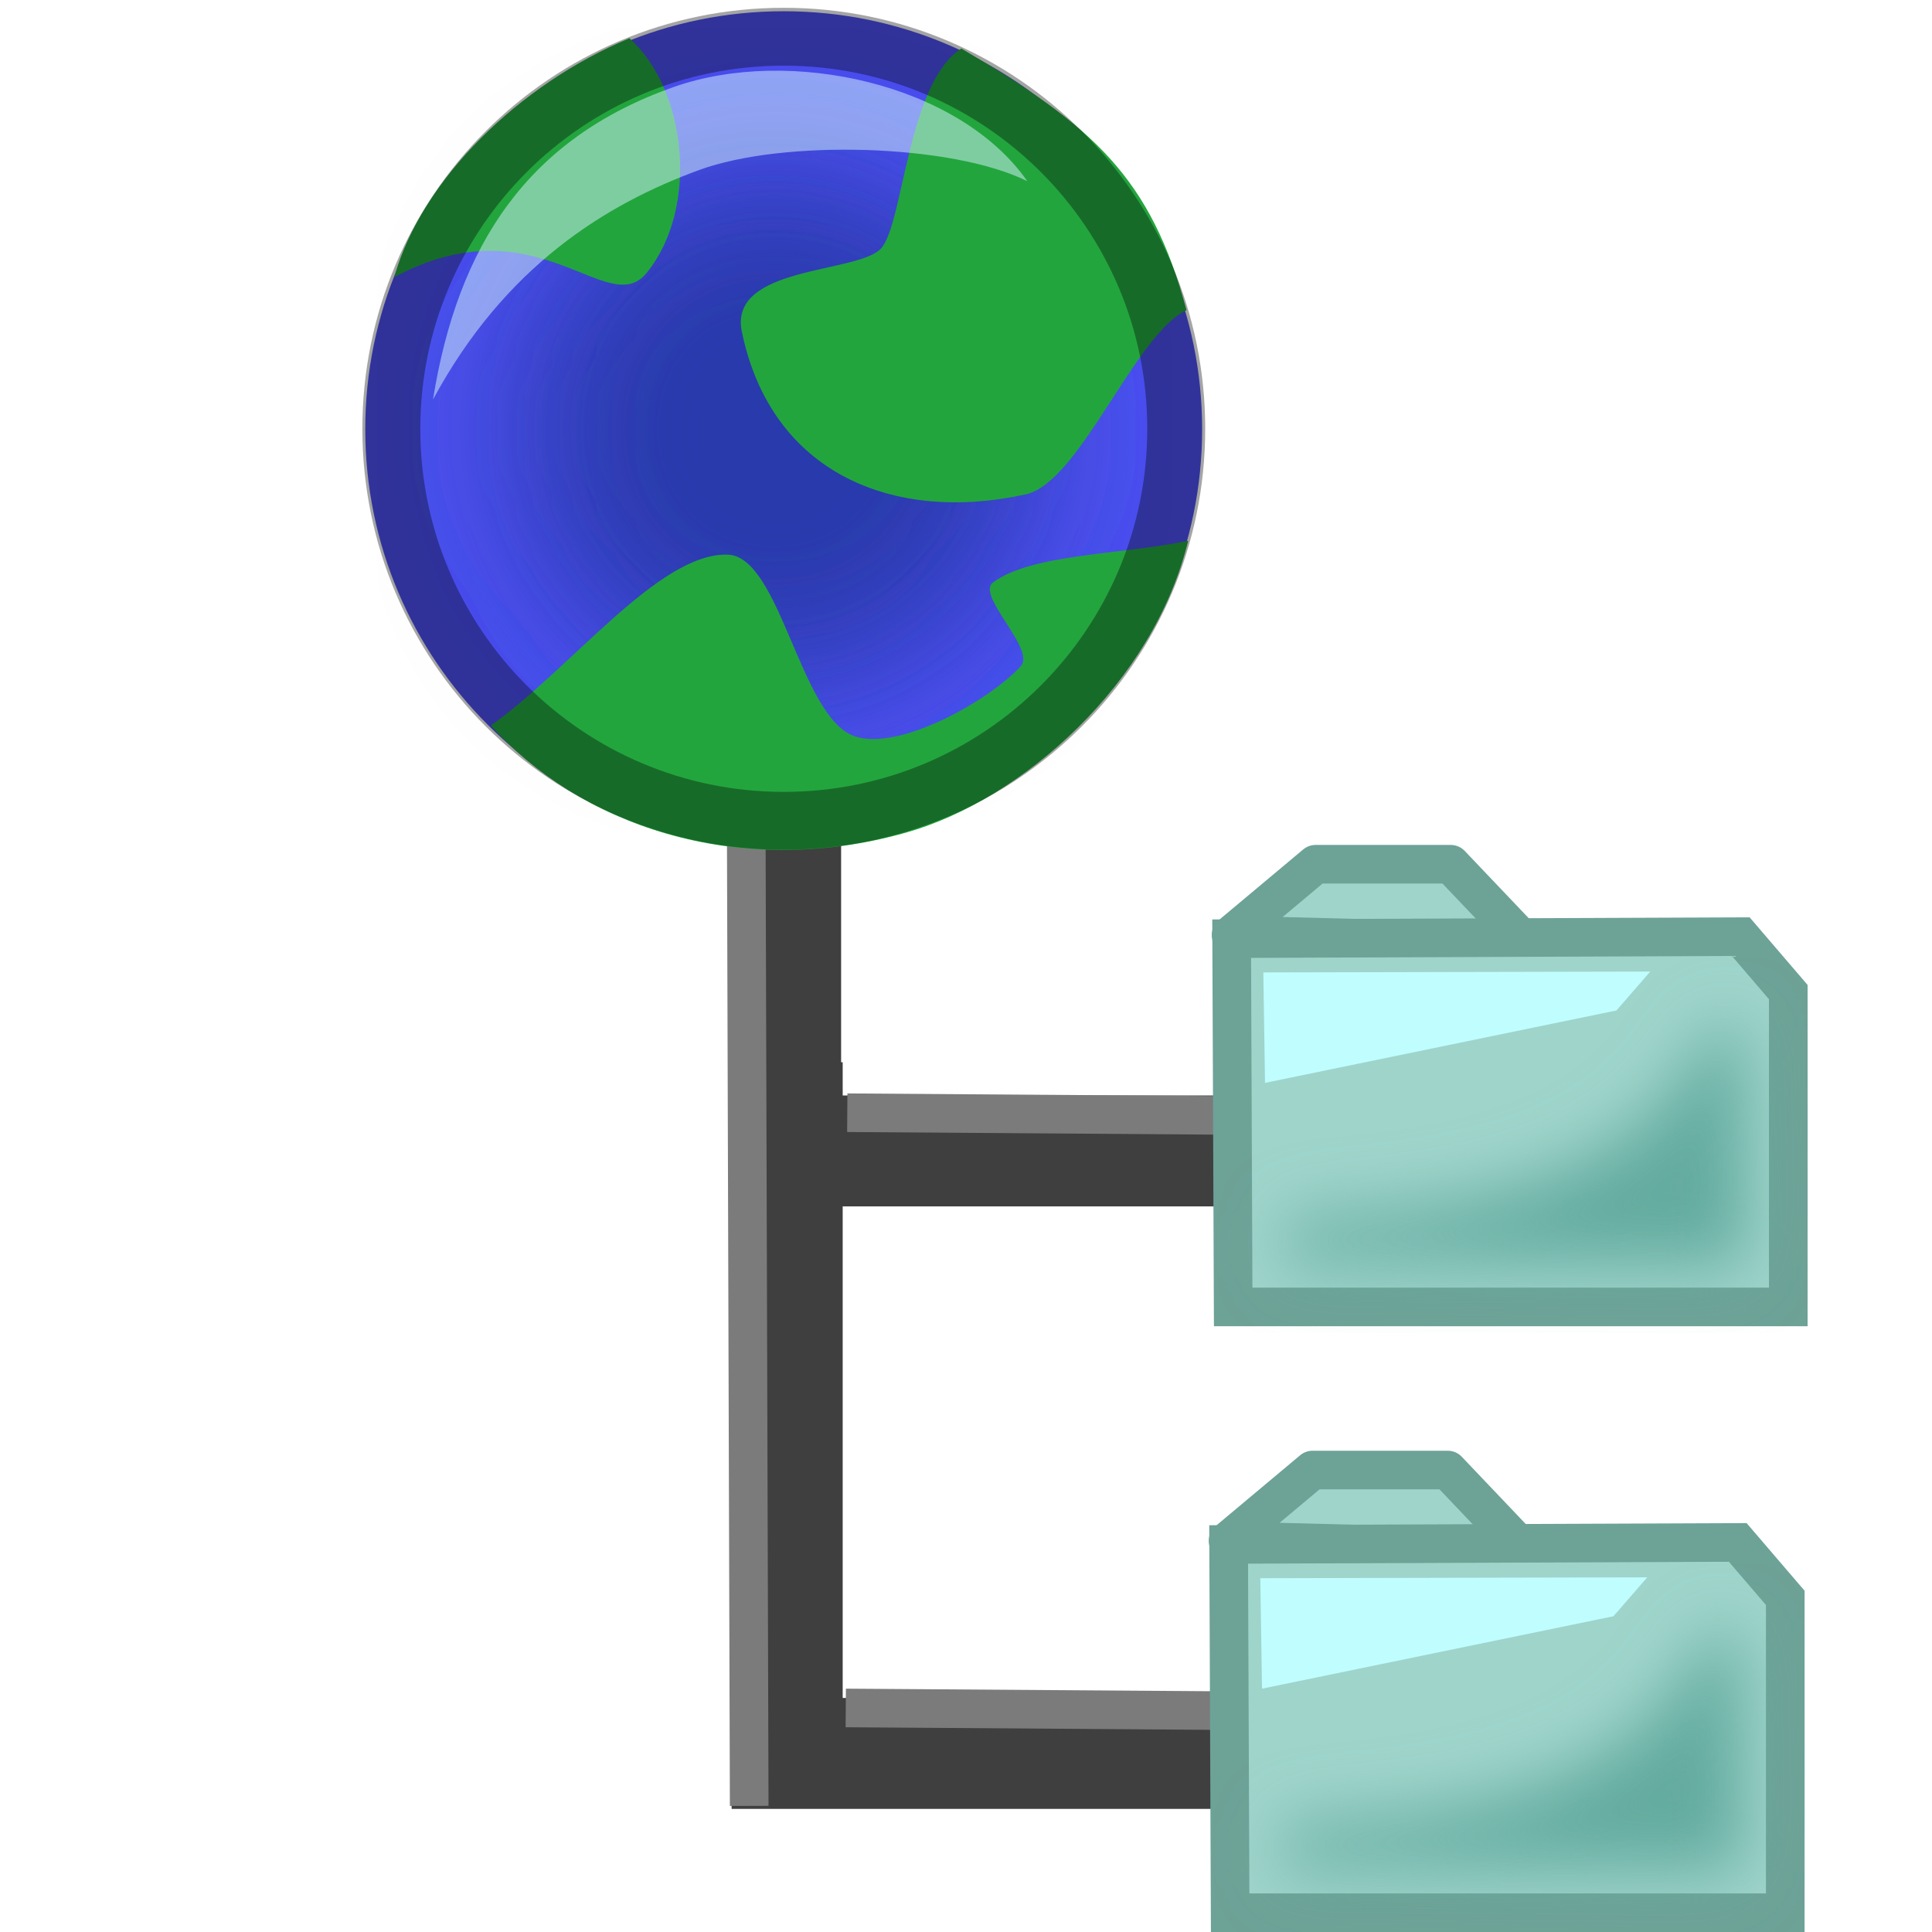
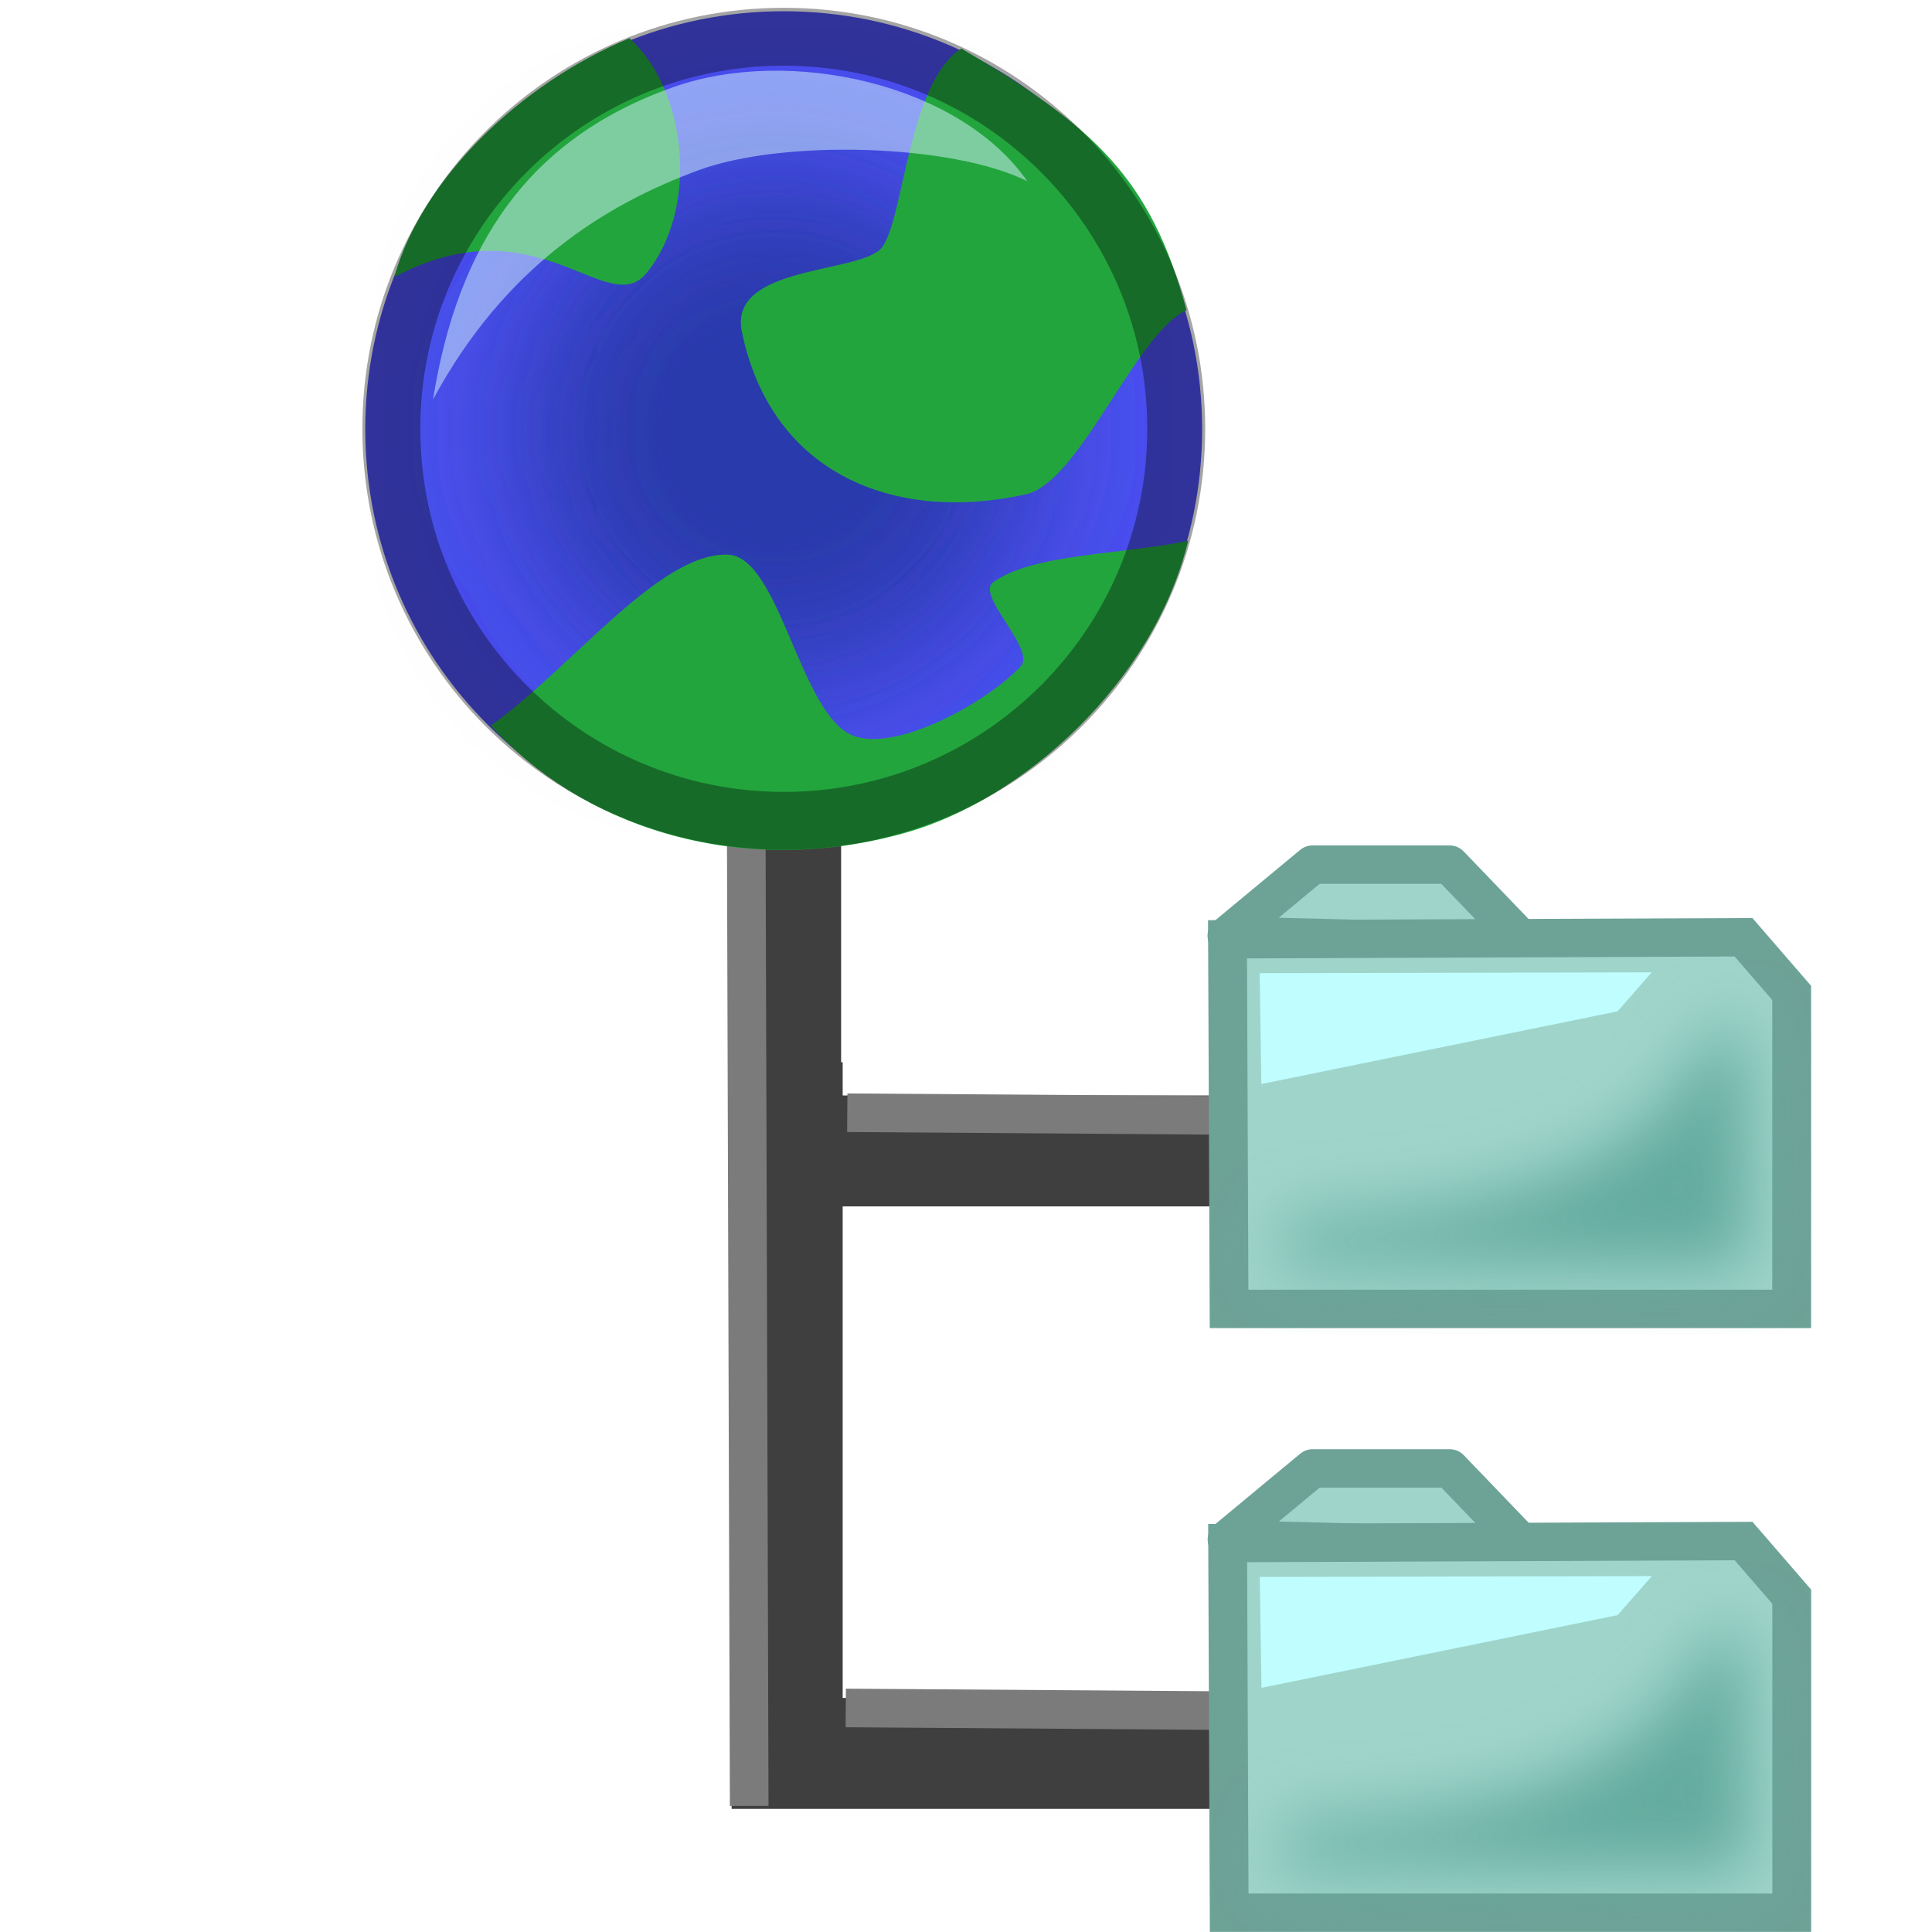
<svg xmlns="http://www.w3.org/2000/svg" width="90" height="90" id="svg2300" version="1.0">
  <defs id="defs2302">
    <filter x="-0.289" width="1.579" y="-0.289" height="1.579" id="filter5024">
      <feGaussianBlur stdDeviation="2.624" id="feGaussianBlur5026" />
    </filter>
    <filter x="-0.134" width="1.267" y="-0.284" height="1.567" id="filter4593">
      <feGaussianBlur stdDeviation="1.183" id="feGaussianBlur4595" />
    </filter>
    <clipPath clipPathUnits="userSpaceOnUse" id="clipPath3642">
      <rect style="opacity:1;fill:#f300a2;fill-opacity:0.321;stroke:none;stroke-width:7;stroke-linecap:butt;stroke-linejoin:miter;stroke-miterlimit:4;stroke-dasharray:none;stroke-opacity:1" id="rect3609" width="32.243" height="58.073" x="551.873" y="975.05" />
    </clipPath>
    <clipPath clipPathUnits="userSpaceOnUse" id="clipPath4785">
      <path id="path4787" d="M 126.715,349.267 C 126.575,344.031 123.355,341.985 119.243,341.115 C 115.092,340.235 113.289,337.353 113.631,330.876 L 108.877,333.79 L 109.002,349.4 L 126.715,349.267 z " style="fill:none;fill-opacity:0.75;fill-rule:evenodd;stroke:#000000;stroke-width:1px;stroke-linecap:butt;stroke-linejoin:miter;stroke-opacity:1" />
    </clipPath>
-     <filter x="-0.106" width="1.212" y="-0.141" height="1.282" id="filter5875">
-       <feGaussianBlur stdDeviation="2.842" id="feGaussianBlur5877" />
-     </filter>
    <clipPath clipPathUnits="userSpaceOnUse" id="clipPath5889">
      <path id="path5891" d="M 114.868,215.18 L 114.879,255.84 L 161.064,255.839 L 161.038,217.745 L 151.005,209.888 L 114.89,209.868 L 114.868,215.18 z " style="fill:none;fill-opacity:1;fill-rule:evenodd;stroke:#ee4747;stroke-width:0.27;stroke-linecap:butt;stroke-linejoin:round;stroke-miterlimit:4;stroke-dasharray:none;stroke-opacity:1" />
    </clipPath>
  </defs>
  <g id="layer1">
    <g id="g4069" transform="matrix(1.333159,0,0,1.331423,-254.9733,-254.6508)">
      <path id="path4071" d="M 218.76,228.428 L 218.76,252.611 L 233.879,252.611 L 233.879,252.611" style="fill:none;fill-opacity:0.75;fill-rule:evenodd;stroke:#3f3f3f;stroke-width:3.881;stroke-linecap:butt;stroke-linejoin:miter;stroke-miterlimit:4;stroke-dasharray:none;stroke-opacity:1" />
      <path id="path4073" d="M 218.705,215.42 L 218.705,231.531 L 233.823,231.531 L 233.823,231.531" style="fill:none;fill-opacity:0.75;fill-rule:evenodd;stroke:#3f3f3f;stroke-width:3.881;stroke-linecap:butt;stroke-linejoin:miter;stroke-miterlimit:4;stroke-dasharray:none;stroke-opacity:1" />
      <path id="path4075" d="M 217.329,219.649 L 217.434,254.447" style="fill:none;fill-opacity:0.75;fill-rule:evenodd;stroke:#7b7b7b;stroke-width:1.35;stroke-linecap:butt;stroke-linejoin:miter;stroke-miterlimit:4;stroke-dasharray:none;stroke-opacity:1" />
      <path id="path4077" d="M 235.624,230.299 L 220.861,230.194" style="fill:none;fill-opacity:0.75;fill-rule:evenodd;stroke:#7b7b7b;stroke-width:1.35;stroke-linecap:butt;stroke-linejoin:miter;stroke-miterlimit:4;stroke-dasharray:none;stroke-opacity:1" />
      <path id="path4079" d="M 235.571,251.125 L 220.808,251.02" style="fill:none;fill-opacity:0.75;fill-rule:evenodd;stroke:#7b7b7b;stroke-width:1.35;stroke-linecap:butt;stroke-linejoin:miter;stroke-miterlimit:4;stroke-dasharray:none;stroke-opacity:1" />
    </g>
    <g id="g4081" transform="matrix(1.155106,0,0,1.153601,-223.7305,-531.4458)">
      <path transform="matrix(0.3362138,0,0,0.3363082,59.35332,224.255)" d="M 543.748 754.555 A 50.192 50.192 0 1 1  443.364,754.555 A 50.192 50.192 0 1 1  543.748 754.555 z" id="path4083" style="fill:#4b4fef;fill-opacity:1;stroke:none;stroke-width:5.5;stroke-miterlimit:4;stroke-dasharray:none;stroke-opacity:1" />
      <path transform="matrix(1.118907,0,0,1.119227,-27.50999,-57.80993)" d="M 234.654 478.738 A 9.064 9.064 0 1 1  216.527,478.738 A 9.064 9.064 0 1 1  234.654 478.738 z" id="path4085" style="opacity:0.926;fill:#2638a7;fill-opacity:1;stroke:none;stroke-width:2.16;stroke-linecap:butt;stroke-linejoin:round;stroke-miterlimit:4;stroke-dasharray:none;stroke-dashoffset:0;stroke-opacity:0.352;filter:url(#filter5024)" />
      <path id="path4087" d="M 232.457,462.643 C 230.288,464.037 230.131,469.672 229.231,470.704 C 228.324,471.744 223.052,471.39 223.606,474.079 C 224.785,479.805 229.729,481.822 235.053,480.648 C 237.245,480.165 239.476,474.149 241.539,473.211 C 240.102,467.849 237.771,465.768 232.457,462.643 z " style="fill:#23a53e;fill-opacity:1;fill-rule:evenodd;stroke:none;stroke-width:1px;stroke-linecap:butt;stroke-linejoin:miter;stroke-opacity:1" />
      <path id="path4089" d="M 213.481,489.983 C 216.669,487.733 220.273,482.976 223.044,483.082 C 225.149,483.163 225.945,489.573 228.106,490.397 C 229.883,491.074 233.595,488.971 234.856,487.584 C 235.47,486.908 233.042,484.725 233.731,484.208 C 235.292,483.037 238.981,483.082 241.607,482.52 C 240.204,488.286 234.904,492.978 230.241,494.302 C 223.321,496.265 216.98,493.909 213.481,489.983 z " style="fill:#23a53e;fill-opacity:1;fill-rule:evenodd;stroke:none;stroke-width:1px;stroke-linecap:butt;stroke-linejoin:miter;stroke-opacity:1" />
      <path id="path4091" d="M 209.587,471.877 C 215.374,468.772 218.184,473.661 219.77,471.7 C 221.91,469.055 221.369,464.281 219.071,462.229 C 214.63,464.079 210.683,467.943 209.587,471.877 z " style="fill:#23a53e;fill-opacity:1;fill-rule:evenodd;stroke:none;stroke-width:1px;stroke-linecap:butt;stroke-linejoin:miter;stroke-opacity:1" />
      <path id="path4093" d="M 211.15,476.819 C 212.15,470.579 214.979,466.266 220.869,464.194 C 225.542,462.549 232.374,464.062 235.117,468 C 232.059,466.482 225.254,466.314 221.891,467.547 C 218.112,468.932 214.047,471.439 211.15,476.819 z " style="fill:#d5f5fe;fill-opacity:0.512;fill-rule:evenodd;stroke:none;stroke-width:1px;stroke-linecap:butt;stroke-linejoin:miter;stroke-opacity:1" />
      <path style="fill:none;fill-opacity:1;stroke:#000000;stroke-width:7.41;stroke-miterlimit:4;stroke-dasharray:none;stroke-opacity:0.352" id="path4095" d="M 543.748 754.555 A 50.192 50.192 0 1 1  443.364,754.555 A 50.192 50.192 0 1 1  543.748 754.555 z" transform="matrix(0.3153264,0,0,0.3154149,69.66636,240.0009)" />
    </g>
-     <g id="g4097" transform="matrix(1.333159,0,0,1.331423,-89.75087,-402.3439)">
-       <path style="fill:#9fd4cb;fill-opacity:1;fill-rule:evenodd;stroke:#6da297;stroke-width:1.35;stroke-linecap:butt;stroke-linejoin:round;stroke-miterlimit:4;stroke-dasharray:none;stroke-opacity:1" d="M 110.339,334.905 L 120.618,335.169 L 118.015,332.429 L 113.292,332.429 L 110.339,334.905 z " id="path4099" />
-       <path id="path4101" d="M 110.359,335.033 L 110.412,347.918 L 129.809,347.918 L 129.809,336.902 L 128.148,334.962 L 110.359,335.033 z " style="fill:#9fd4cb;fill-opacity:1;fill-rule:evenodd;stroke:#6da297;stroke-width:1.35;stroke-linecap:butt;stroke-linejoin:miter;stroke-miterlimit:4;stroke-dasharray:none;stroke-opacity:1" />
+     <g id="g4097" transform="matrix(1.351199,0,0,1.336112,-91.934,-403.8852)">
+       <path style="fill:#9fd4cb;fill-opacity:1;fill-rule:evenodd;stroke:#6da297;stroke-width:1.338;stroke-linecap:butt;stroke-linejoin:round;stroke-miterlimit:4;stroke-dasharray:none;stroke-opacity:1" d="M 110.339,334.905 L 120.618,335.169 L 118.015,332.429 L 113.292,332.429 L 110.339,334.905 z " id="path4099" />
+       <path id="path4101" d="M 110.359,335.033 L 110.412,347.918 L 129.809,347.918 L 129.809,336.902 L 128.148,334.962 L 110.359,335.033 z " style="fill:#9fd4cb;fill-opacity:1;fill-rule:evenodd;stroke:#6da297;stroke-width:1.338;stroke-linecap:butt;stroke-linejoin:miter;stroke-miterlimit:4;stroke-dasharray:none;stroke-opacity:1" />
      <path id="path4103" d="M 124.986,336.184 L 111.466,336.214 L 111.525,340.079 L 123.805,337.545 L 124.986,336.184 z " style="fill:#c0fdff;fill-opacity:1;fill-rule:evenodd;stroke:none;stroke-width:1px;stroke-linecap:butt;stroke-linejoin:miter;stroke-opacity:1" />
      <path transform="matrix(0.919753,0,0,1,10.29907,0)" id="path4105" d="M 110.9,346.339 L 128.342,346.447 L 128.235,338.372 C 127.582,337.651 126.881,338.533 126.47,339.159 C 123.9,343.069 119.325,344.447 111.675,344.882 C 110.893,344.926 110.224,346.062 110.9,346.339 z " style="fill:#64ab9f;fill-opacity:1;fill-rule:evenodd;stroke:none;stroke-width:1px;stroke-linecap:butt;stroke-linejoin:miter;stroke-opacity:1;filter:url(#filter4593)" />
    </g>
-     <g id="g4107" transform="matrix(1.333159,0,0,1.331423,-89.89143,-374.1243)">
-       <path style="fill:#9fd4cb;fill-opacity:1;fill-rule:evenodd;stroke:#6da297;stroke-width:1.35;stroke-linecap:butt;stroke-linejoin:round;stroke-miterlimit:4;stroke-dasharray:none;stroke-opacity:1" d="M 110.339,334.905 L 120.618,335.169 L 118.015,332.429 L 113.292,332.429 L 110.339,334.905 z " id="path4109" />
-       <path id="path4111" d="M 110.359,335.033 L 110.412,347.918 L 129.809,347.918 L 129.809,336.902 L 128.148,334.962 L 110.359,335.033 z " style="fill:#9fd4cb;fill-opacity:1;fill-rule:evenodd;stroke:#6da297;stroke-width:1.35;stroke-linecap:butt;stroke-linejoin:miter;stroke-miterlimit:4;stroke-dasharray:none;stroke-opacity:1" />
+     <g id="g4107" transform="matrix(1.351023,0,0,1.336337,-91.90911,-375.8347)">
+       <path style="fill:#9fd4cb;fill-opacity:1;fill-rule:evenodd;stroke:#6da297;stroke-width:1.338;stroke-linecap:butt;stroke-linejoin:round;stroke-miterlimit:4;stroke-dasharray:none;stroke-opacity:1" d="M 110.339,334.905 L 120.618,335.169 L 118.015,332.429 L 113.292,332.429 L 110.339,334.905 z " id="path4109" />
+       <path id="path4111" d="M 110.359,335.033 L 110.412,347.918 L 129.809,347.918 L 129.809,336.902 L 128.148,334.962 L 110.359,335.033 z " style="fill:#9fd4cb;fill-opacity:1;fill-rule:evenodd;stroke:#6da297;stroke-width:1.338;stroke-linecap:butt;stroke-linejoin:miter;stroke-miterlimit:4;stroke-dasharray:none;stroke-opacity:1" />
      <path id="path4113" d="M 124.986,336.184 L 111.466,336.214 L 111.525,340.079 L 123.805,337.545 L 124.986,336.184 z " style="fill:#c0fdff;fill-opacity:1;fill-rule:evenodd;stroke:none;stroke-width:1px;stroke-linecap:butt;stroke-linejoin:miter;stroke-opacity:1" />
      <path transform="matrix(0.919753,0,0,1,10.29907,0)" id="path4115" d="M 110.9,346.339 L 128.342,346.447 L 128.235,338.372 C 127.582,337.651 126.881,338.533 126.47,339.159 C 123.9,343.069 119.325,344.447 111.675,344.882 C 110.893,344.926 110.224,346.062 110.9,346.339 z " style="fill:#64ab9f;fill-opacity:1;fill-rule:evenodd;stroke:none;stroke-width:1px;stroke-linecap:butt;stroke-linejoin:miter;stroke-opacity:1;filter:url(#filter4593)" />
    </g>
  </g>
</svg>
